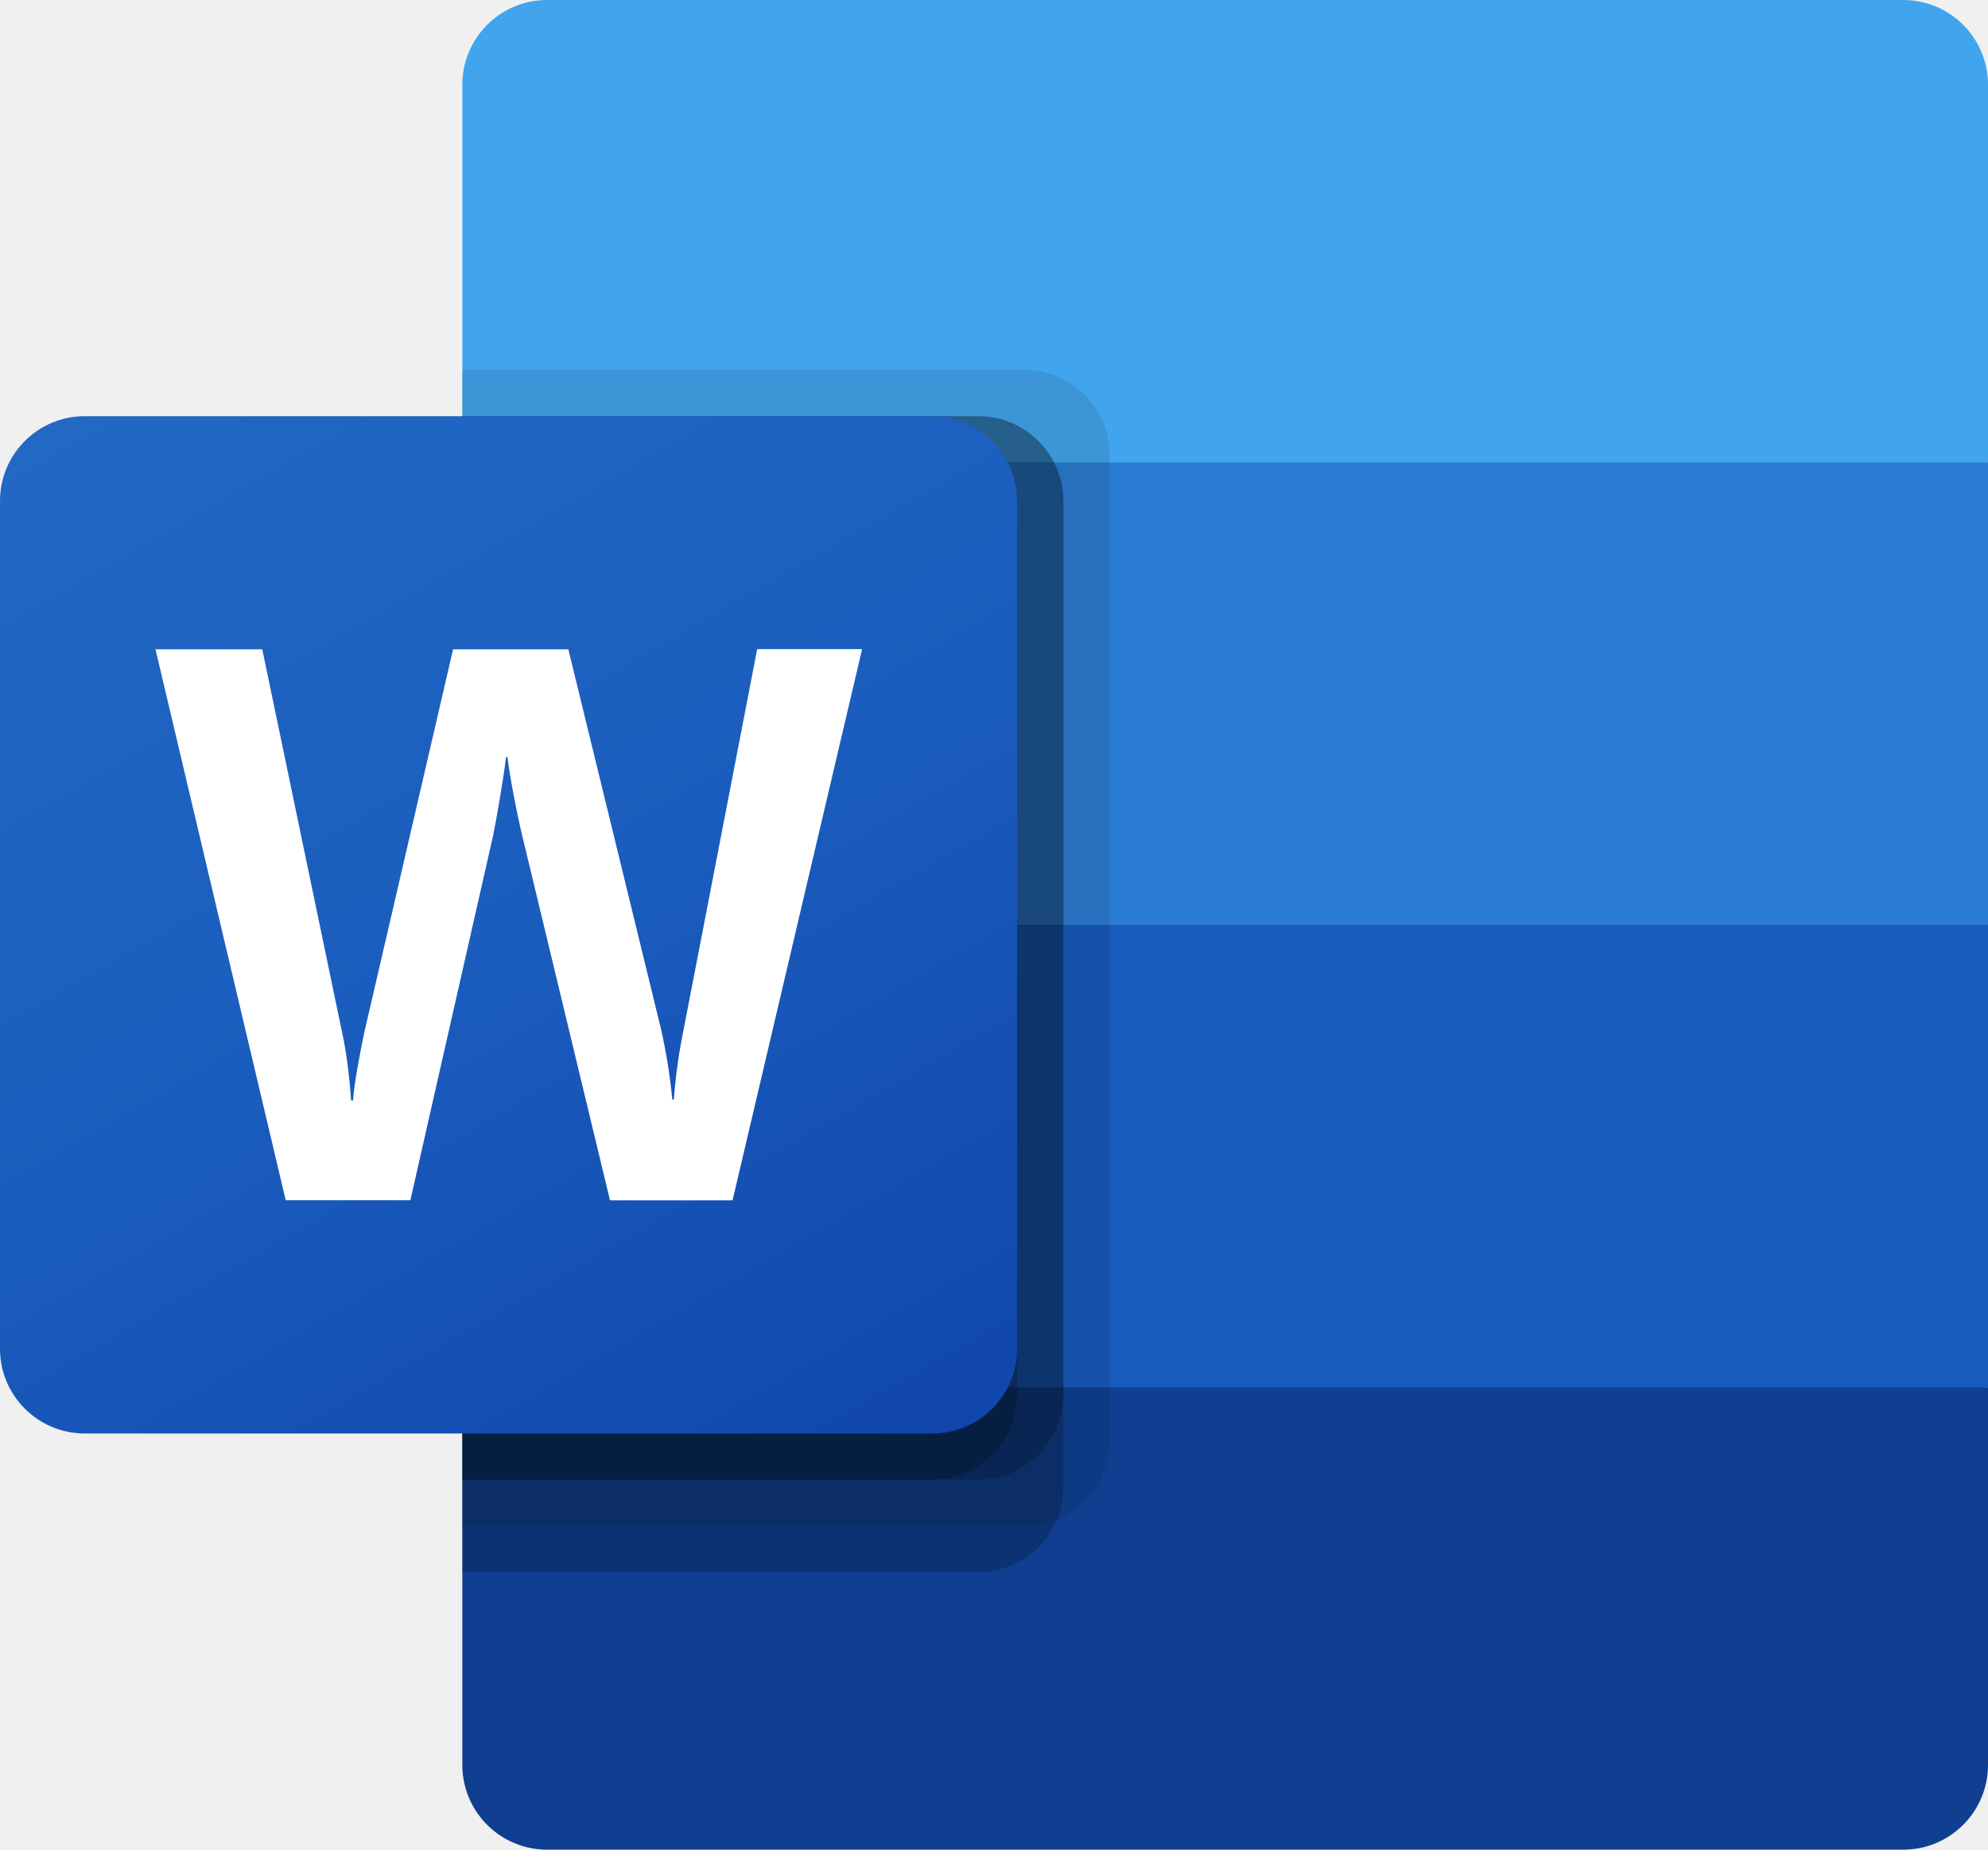
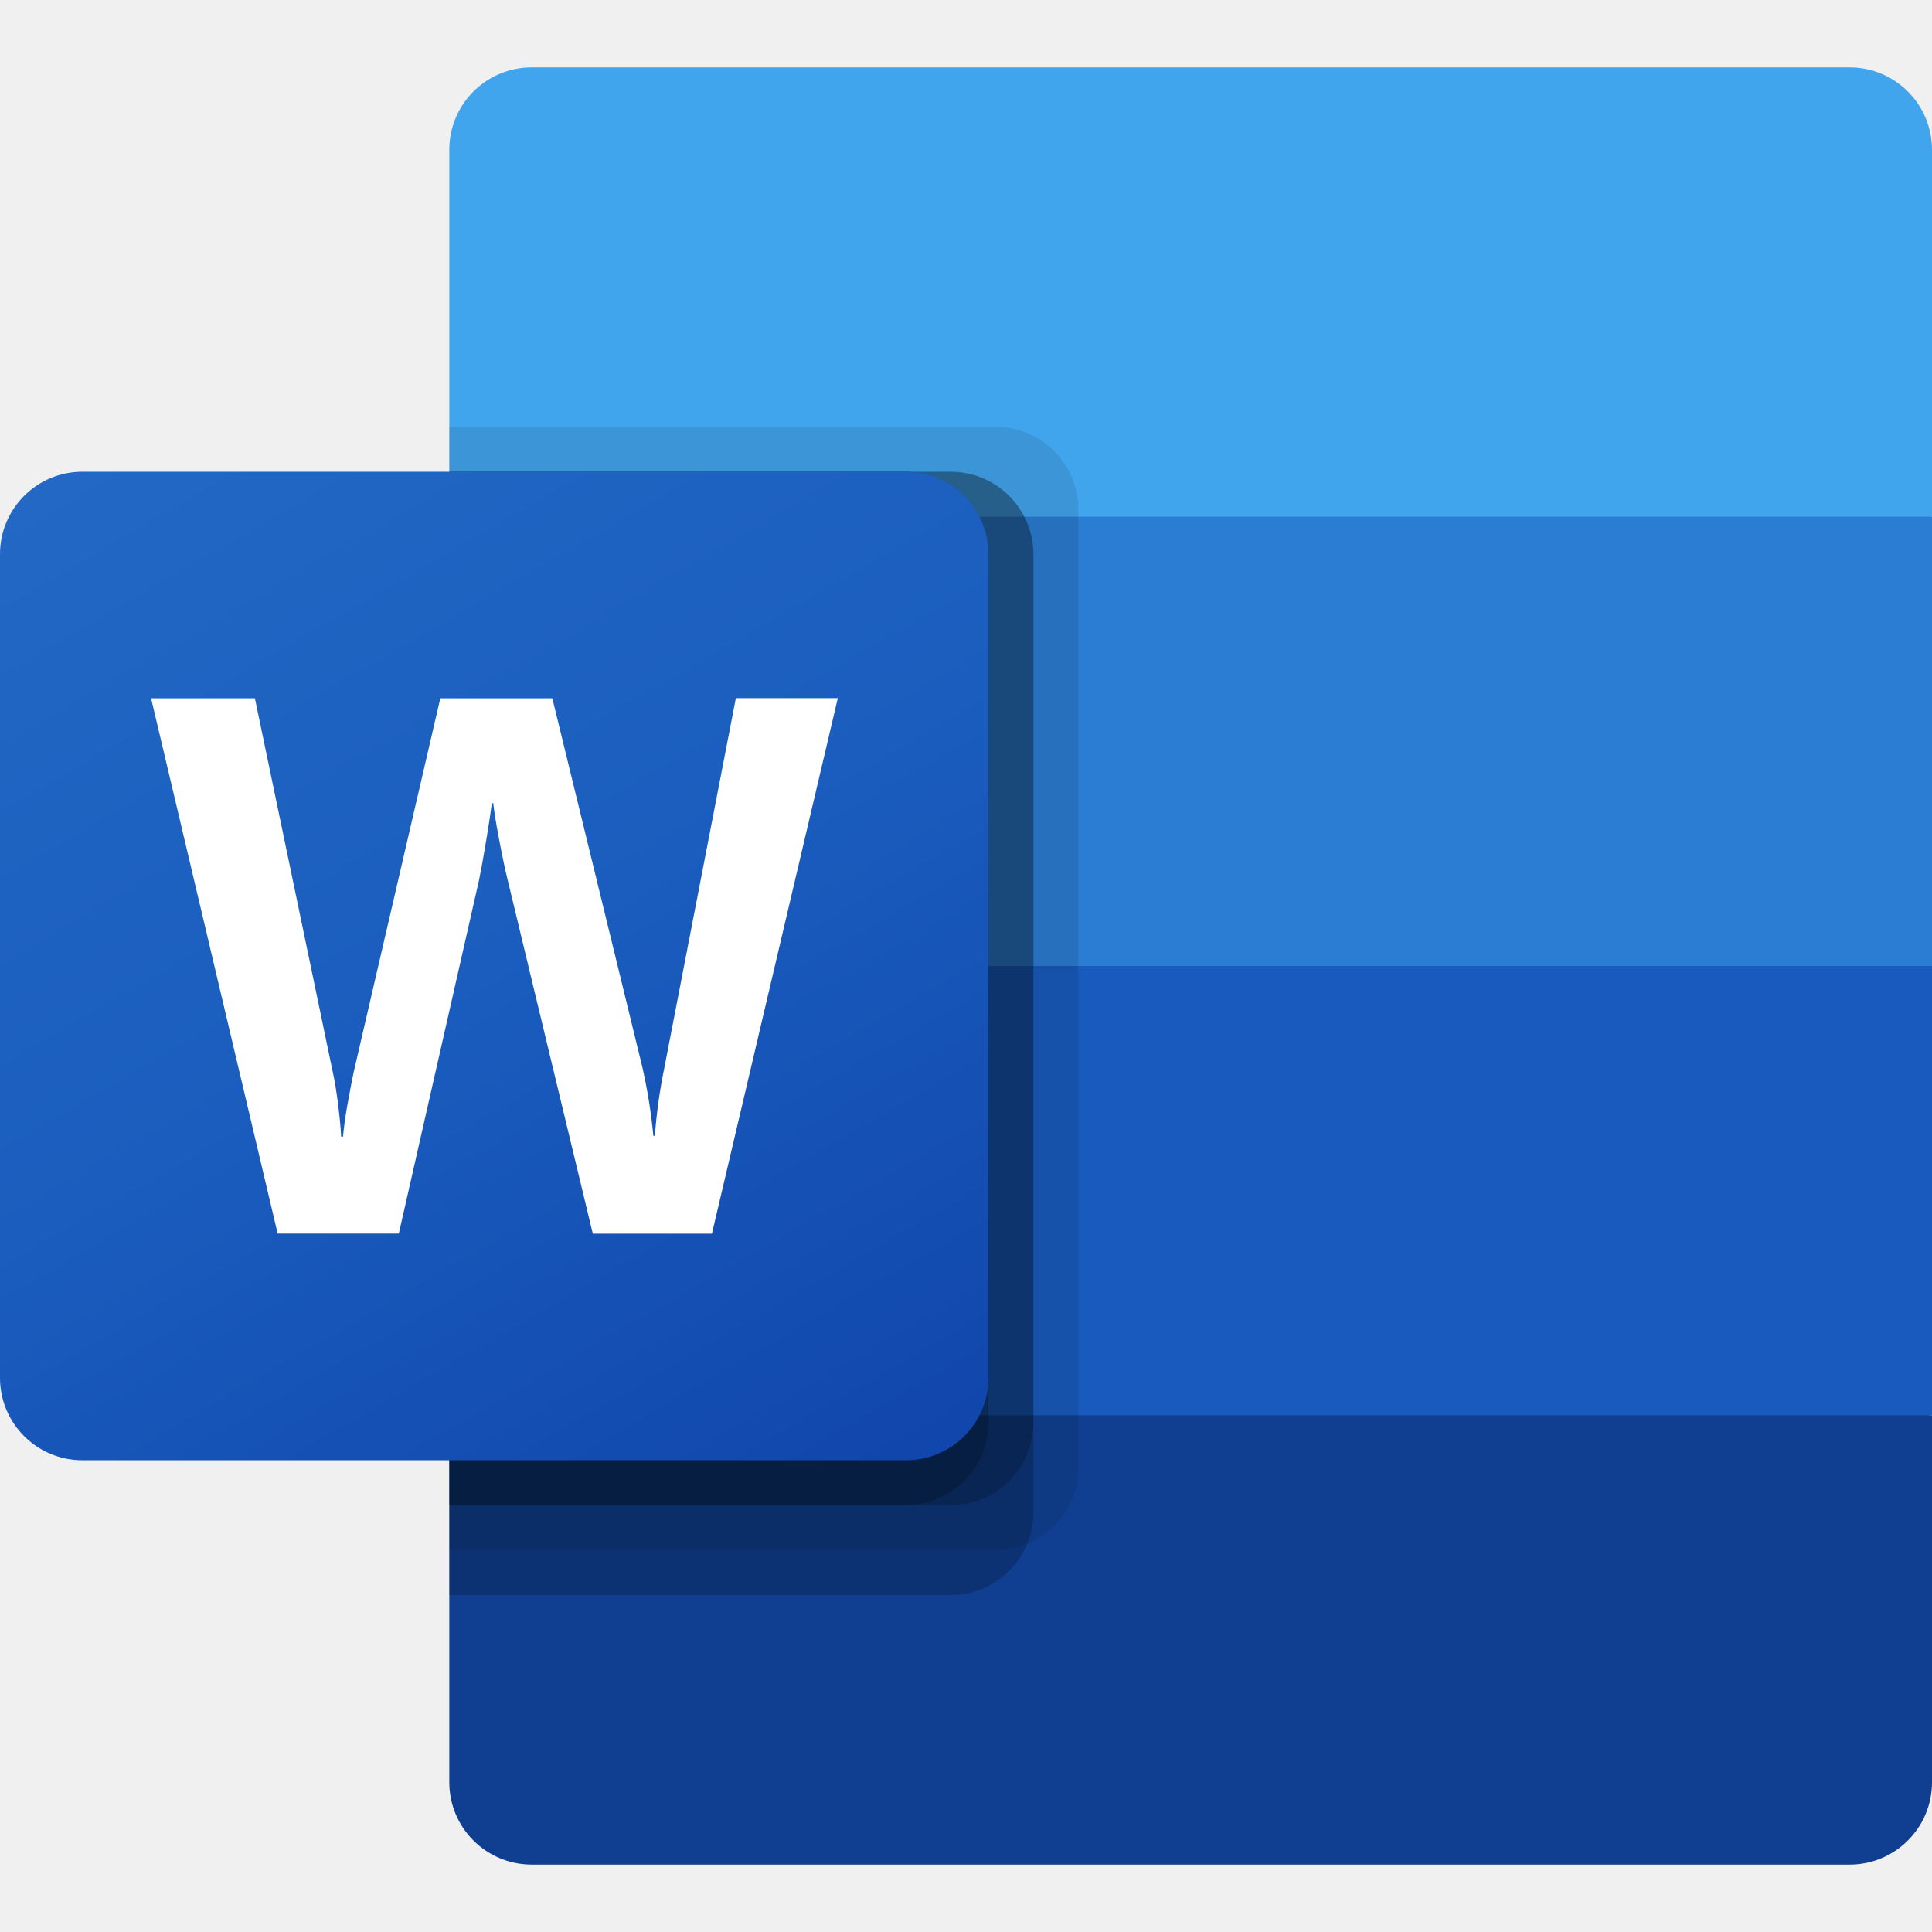
- <svg xmlns="http://www.w3.org/2000/svg" version="1.1" id="Livello_1" x="0px" y="0px" viewBox="0 0 1881.25 1750" enable-background="new 0 0 1881.25 1750" xml:space="preserve">
+ <svg xmlns="http://www.w3.org/2000/svg" version="1.1" id="Livello_1" x="0px" y="0px" viewBox="0 -65.625 1881.25 1881.25" enable-background="new 0 -65.625 1881.25 1881.25" xml:space="preserve">
  <path fill="#41A5EE" d="M1801.056,0H517.694C473.404,0,437.5,35.904,437.5,80.194c0,0,0,0,0,0V437.5l743.75,218.75l700-218.75     V80.194C1881.25,35.904,1845.346,0,1801.056,0L1801.056,0z" />
  <path fill="#2B7CD3" d="M1881.25,437.5H437.5V875l743.75,131.25l700-131.25V437.5z" />
  <path fill="#185ABD" d="M437.5,875v437.5l700,87.5l743.75-87.5V875H437.5z" />
  <path fill="#103F91" d="M517.694,1750h1283.363c44.29,0,80.194-35.904,80.194-80.194l0,0V1312.5H437.5v357.306     C437.5,1714.096,473.404,1750,517.694,1750L517.694,1750z" />
  <path opacity="0.1" enable-background="new    " d="M969.806,350H437.5v1093.75h532.306c44.23-0.144,80.05-35.964,80.194-80.194     V430.194C1049.856,385.964,1014.036,350.144,969.806,350z" />
  <path opacity="0.2" enable-background="new    " d="M926.056,393.75H437.5V1487.5h488.556c44.23-0.144,80.05-35.964,80.194-80.194     V473.944C1006.106,429.714,970.286,393.894,926.056,393.75z" />
  <path opacity="0.2" enable-background="new    " d="M926.056,393.75H437.5V1400h488.556c44.23-0.144,80.05-35.964,80.194-80.194     V473.944C1006.106,429.714,970.286,393.894,926.056,393.75z" />
  <path opacity="0.2" enable-background="new    " d="M882.306,393.75H437.5V1400h444.806c44.23-0.144,80.05-35.964,80.194-80.194     V473.944C962.356,429.714,926.536,393.894,882.306,393.75z" />
  <linearGradient id="SVGID_1_" gradientUnits="userSpaceOnUse" x1="167.206" y1="1420.912" x2="795.294" y2="333.088" gradientTransform="matrix(1 0 0 -1 0 1752)">
    <stop offset="0" style="stop-color:#2368C4" />
    <stop offset="0.5" style="stop-color:#1A5DBE" />
    <stop offset="1" style="stop-color:#1146AC" />
  </linearGradient>
  <path fill="url(#SVGID_1_)" d="M80.194,393.75h802.112c44.29,0,80.194,35.904,80.194,80.194v802.113     c0,44.29-35.904,80.194-80.194,80.194H80.194c-44.29,0-80.194-35.904-80.194-80.194V473.944C0,429.654,35.904,393.75,80.194,393.75z     " />
  <path fill="#FFFFFF" d="M329.088,1008.788c1.575,12.381,2.625,23.144,3.106,32.375h1.837c0.7-8.75,2.158-19.294,4.375-31.631     c2.217-12.338,4.215-22.765,5.994-31.281l84.35-363.913h109.069l87.5,358.444c5.084,22.288,8.723,44.881,10.894,67.637h1.444     c1.631-22.047,4.671-43.966,9.1-65.625l69.781-360.631h99.269l-122.588,521.5H577.238L494.113,790.3     c-2.406-9.931-5.162-22.925-8.181-38.894c-3.019-15.969-4.9-27.65-5.644-35h-1.444c-0.962,8.487-2.844,21.088-5.644,37.8     c-2.8,16.713-5.046,29.079-6.738,37.1l-78.138,344.269h-117.95L147.131,614.337h101.062l75.994,364.656     C325.894,986.475,327.513,996.45,329.088,1008.788z" />
</svg>
